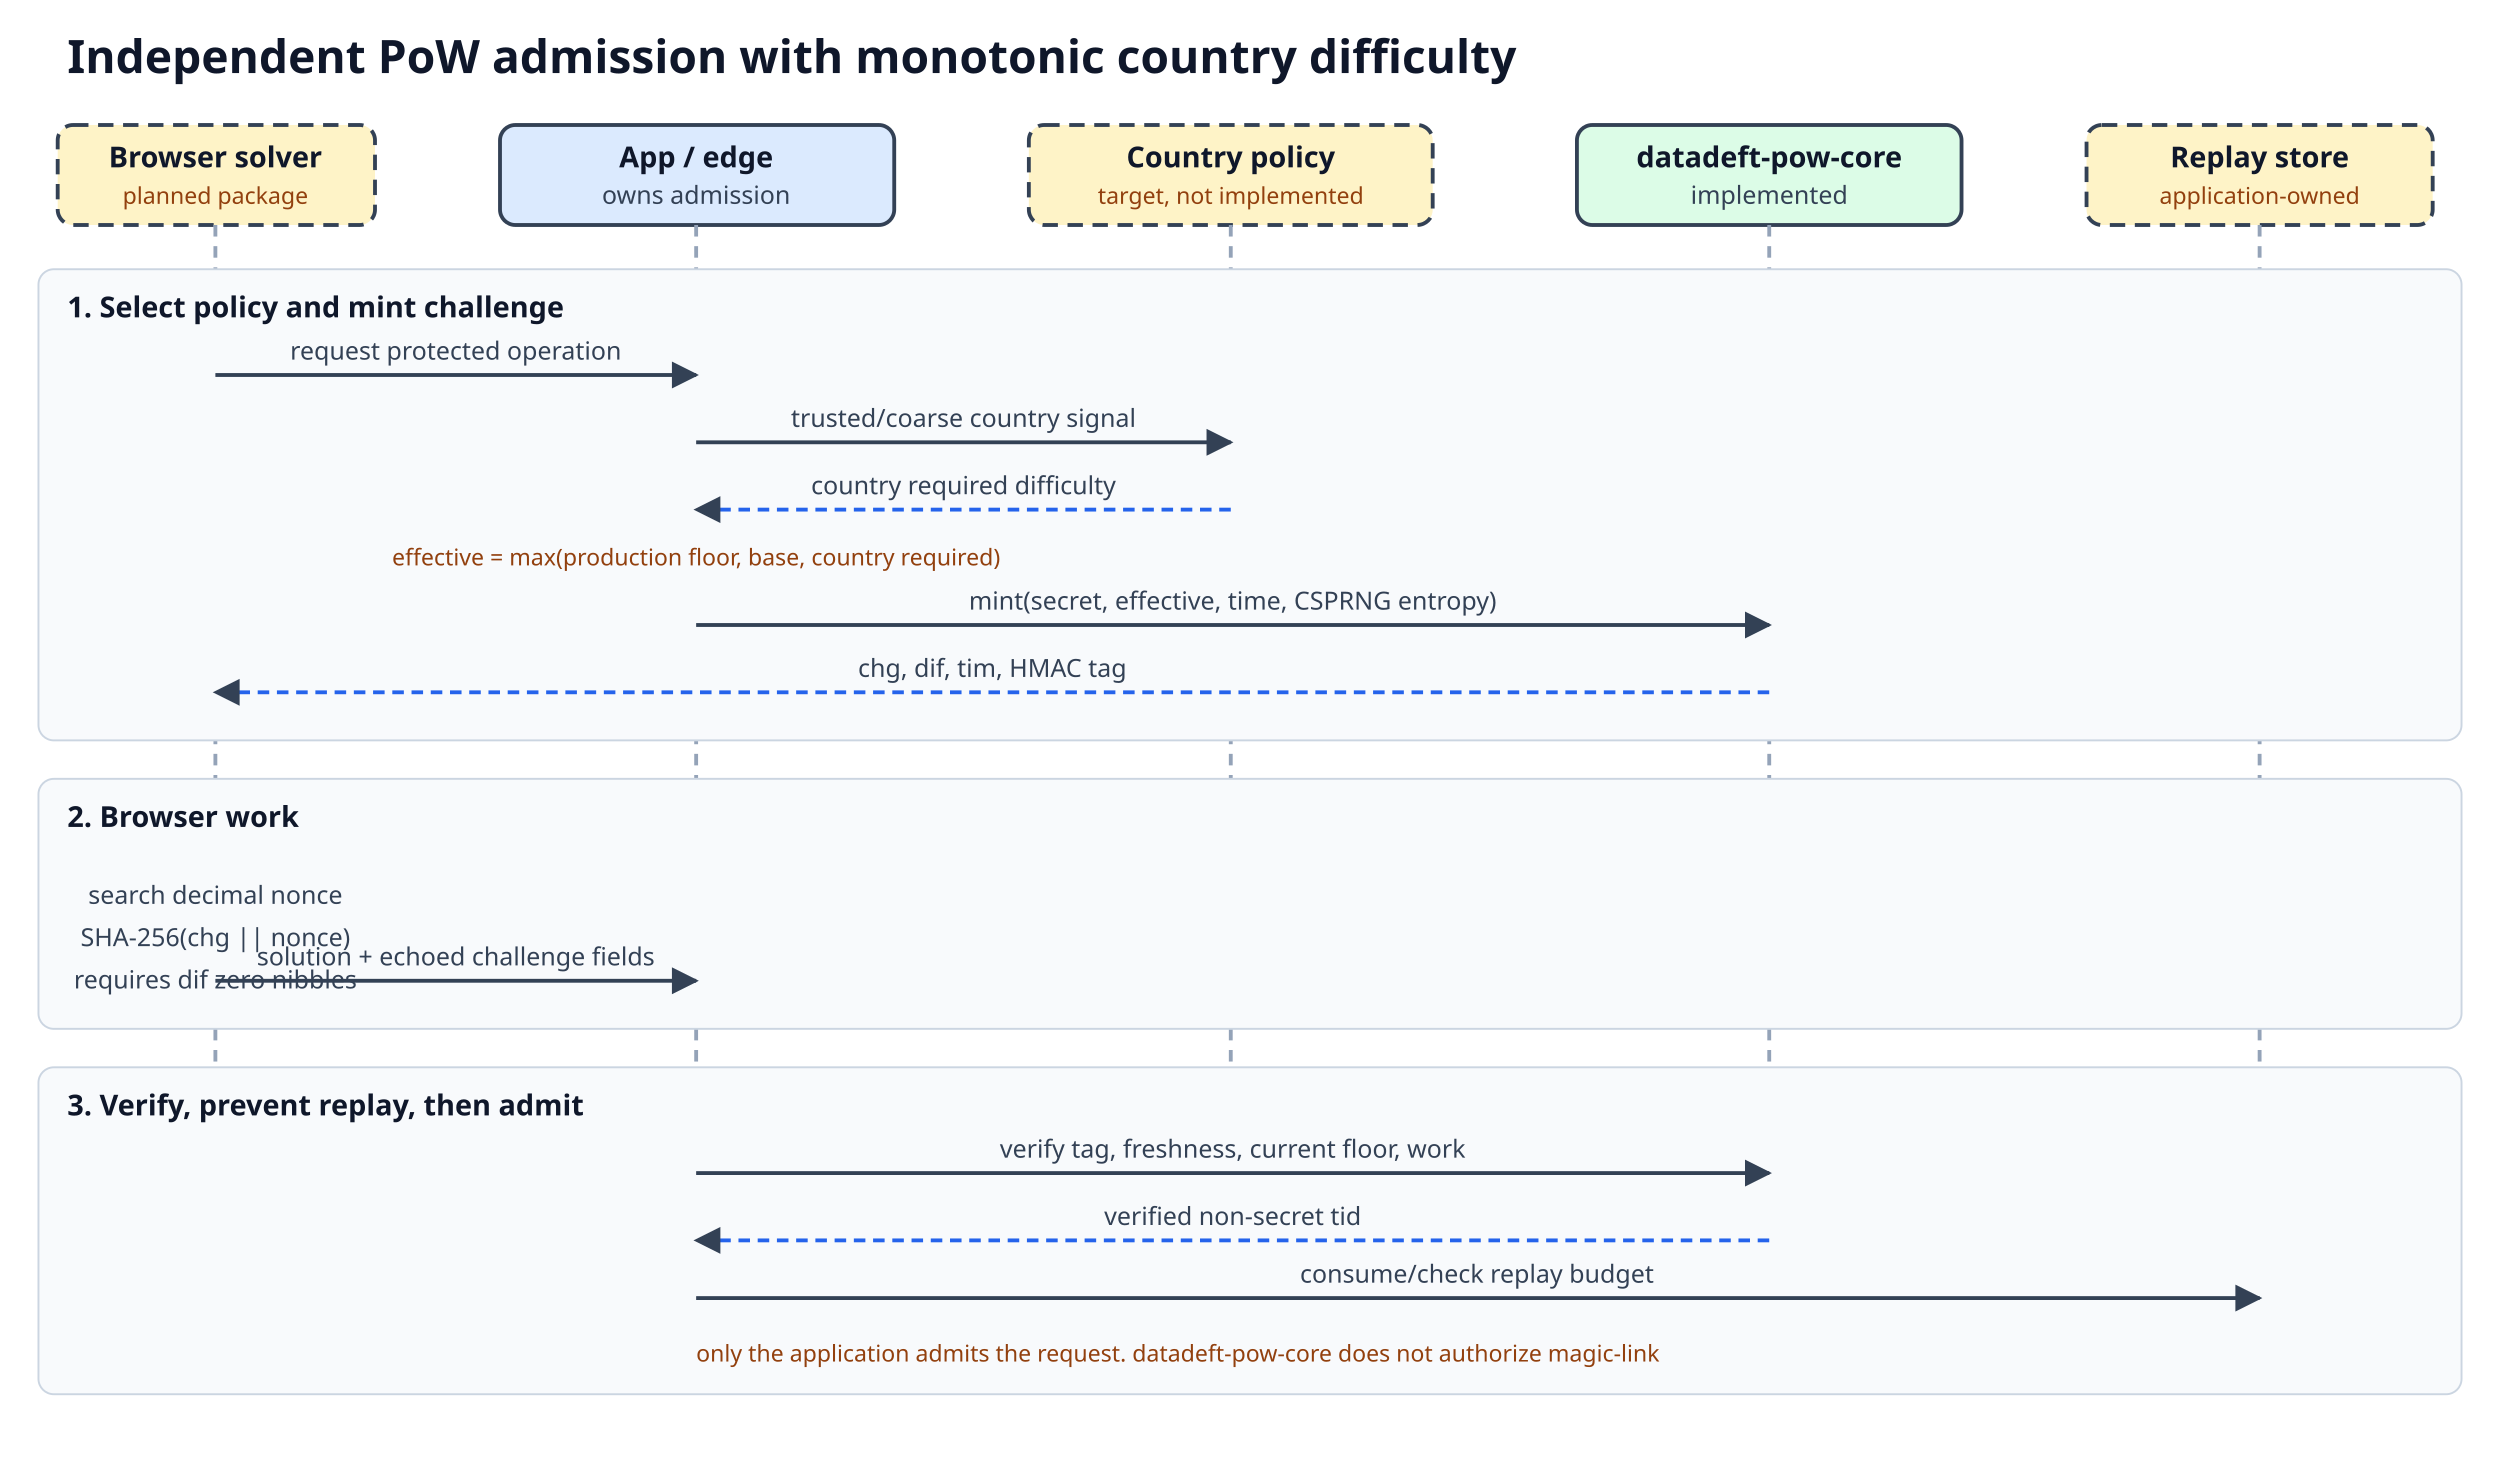
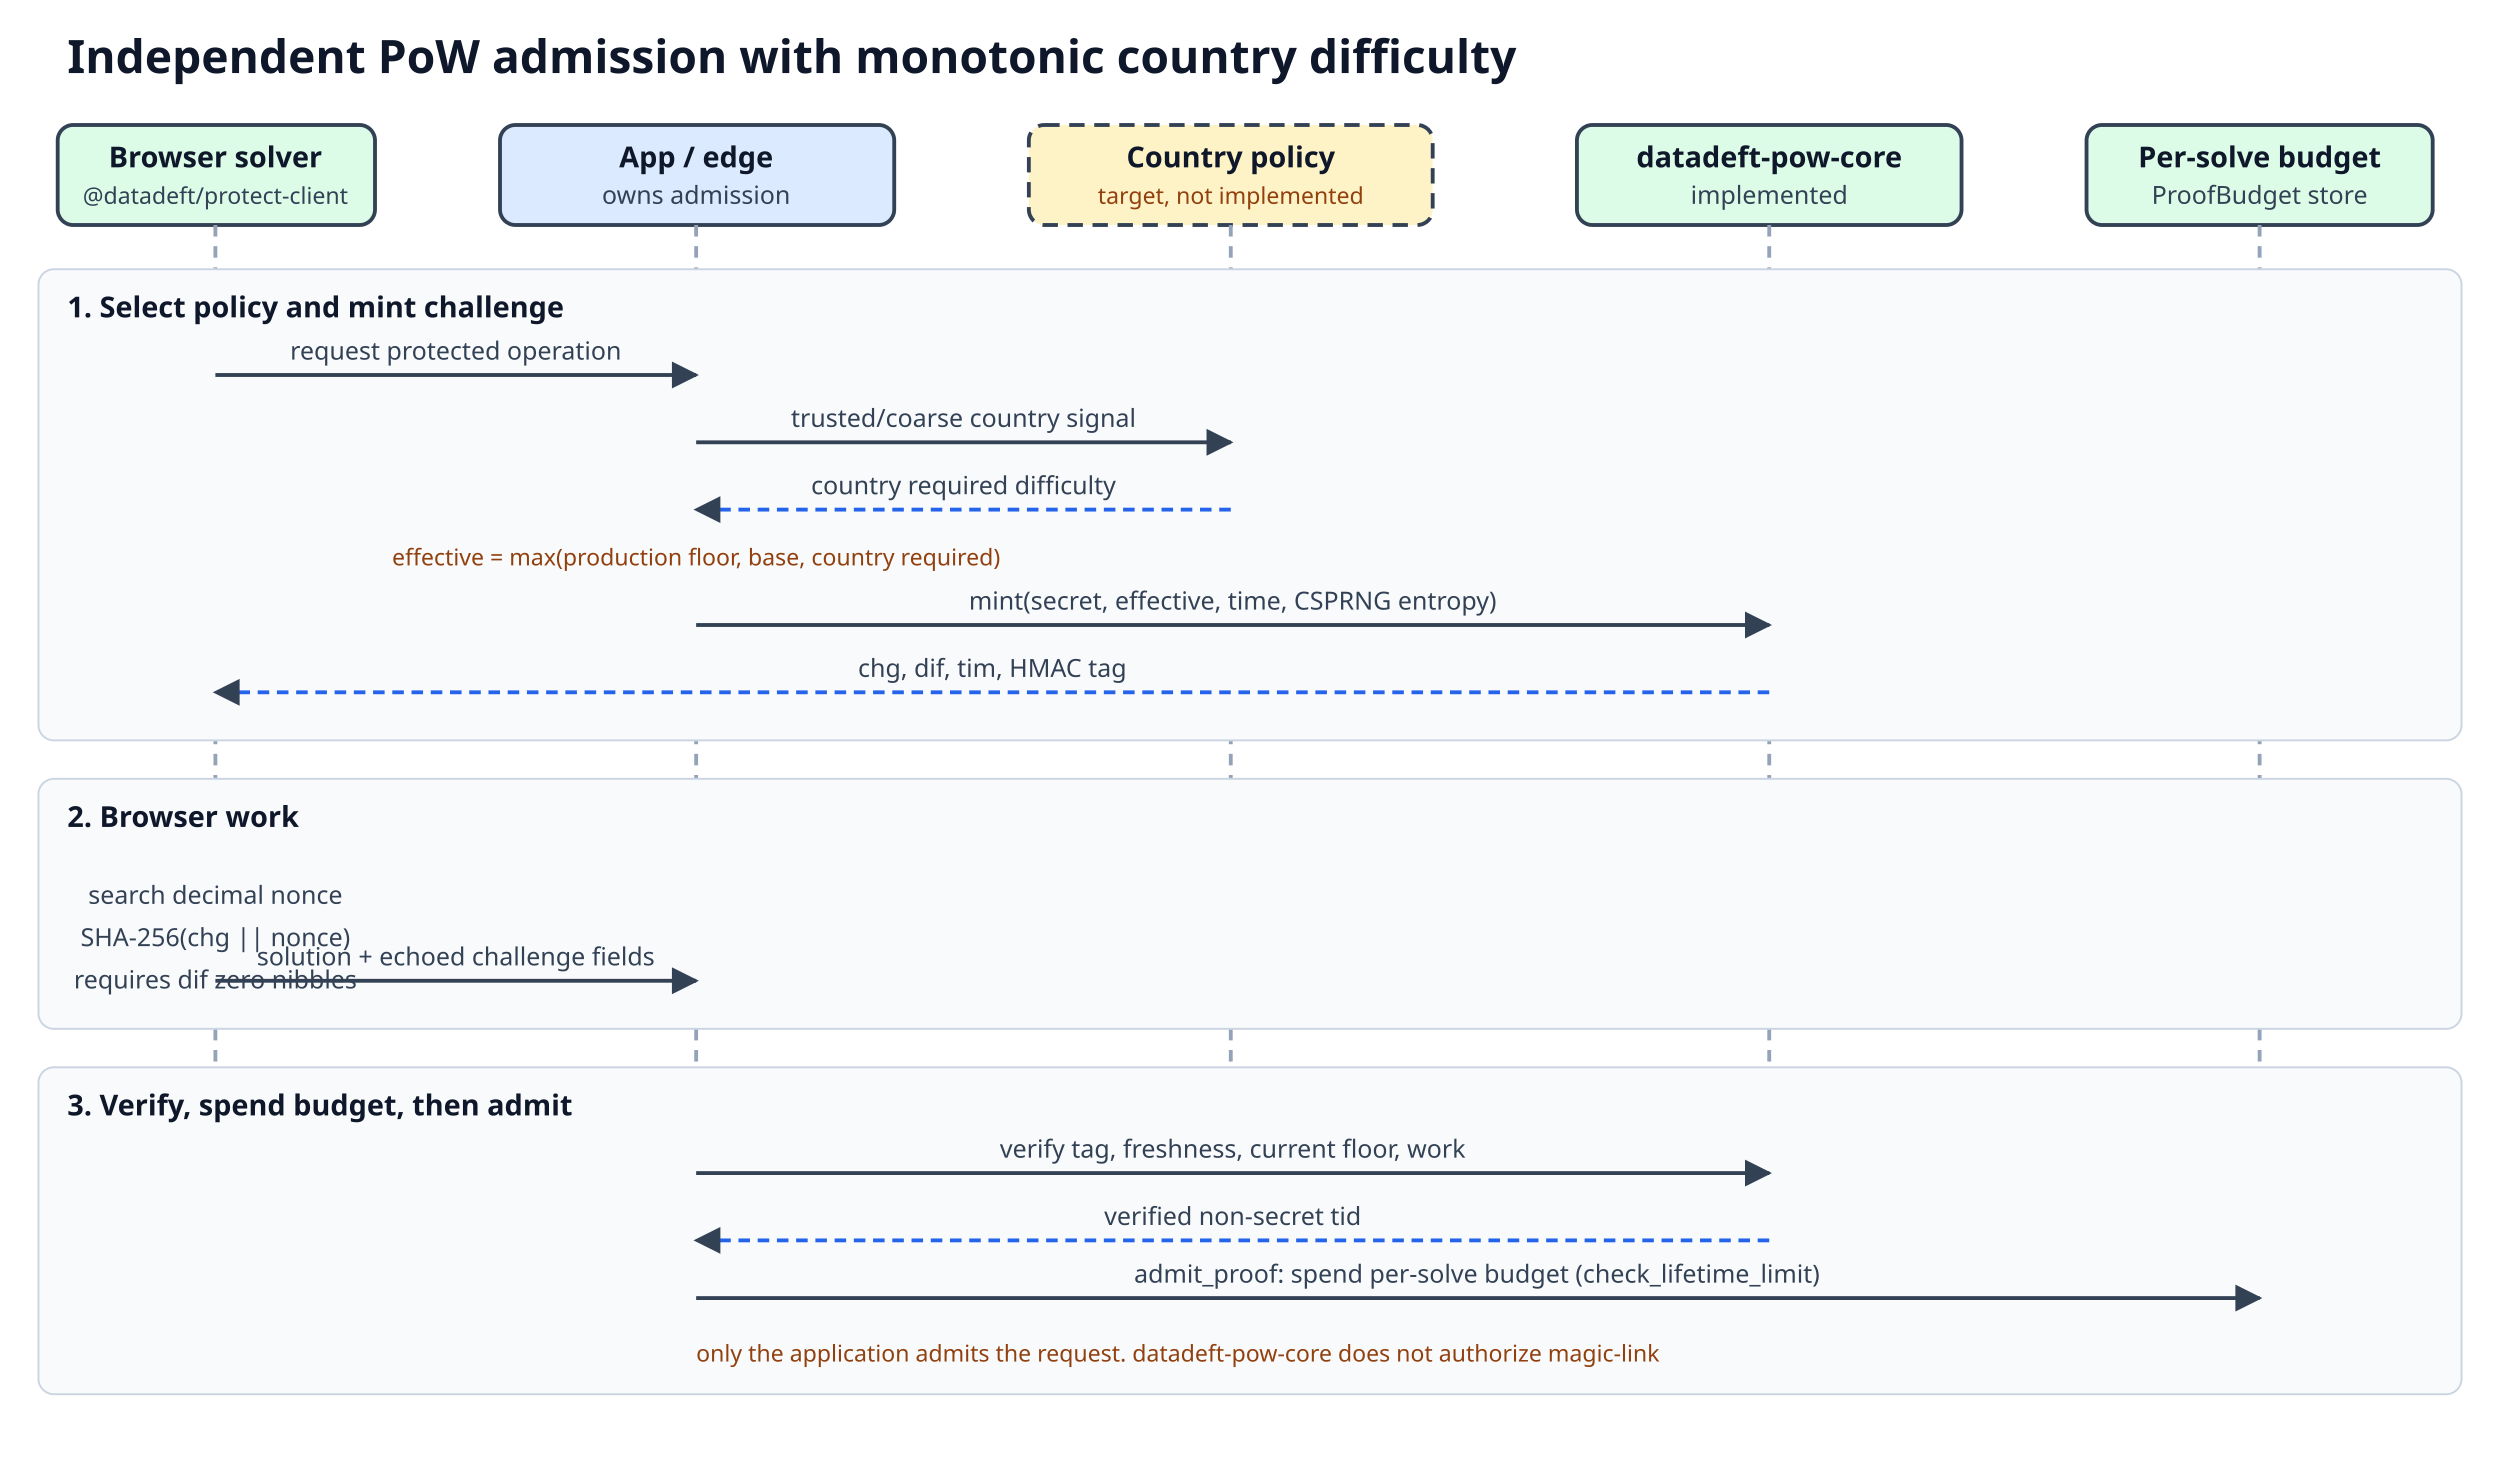
<svg xmlns="http://www.w3.org/2000/svg" width="1300" height="760" viewBox="0 0 1300 760" role="img" aria-labelledby="title desc">
  <defs>
    <marker id="arrow" viewBox="0 0 10 10" refX="9" refY="5" markerWidth="7" markerHeight="7" orient="auto">
      <path d="M0 0L10 5L0 10Z" fill="#334155" />
    </marker>
    <style>.title{font:700 24px system-ui,sans-serif;fill:#0f172a}.head{font:700 15px system-ui,sans-serif;fill:#0f172a}.text{font:13px system-ui,sans-serif;fill:#334155}.note{font:12px system-ui,sans-serif;fill:#92400e}.box{stroke:#334155;stroke-width:2;rx:8}.implemented{fill:#dcfce7}.planned{fill:#fef3c7;stroke-dasharray:8 5}.external{fill:#dbeafe}.life{stroke:#94a3b8;stroke-width:2;stroke-dasharray:6 5}.msg{stroke:#334155;stroke-width:2;marker-end:url(#arrow)}.return{stroke:#2563eb;stroke-width:2;stroke-dasharray:6 4;marker-end:url(#arrow)}.phase{fill:#f8fafc;stroke:#cbd5e1;rx:8}</style>
  </defs>
  <text x="35" y="38" class="title">Independent PoW admission with monotonic country difficulty</text>
-   <rect x="30" y="65" width="165" height="52" class="box planned" />
+   <rect x="30" y="65" width="165" height="52" class="box implemented" />
  <text x="112" y="87" text-anchor="middle" class="head">Browser solver</text>
-   <text x="112" y="106" text-anchor="middle" class="note">planned package</text>
+   <text x="112" y="106" text-anchor="middle" class="text" style="font-size:12px">@datadeft/protect-client</text>
  <rect x="260" y="65" width="205" height="52" class="box external" />
  <text x="362" y="87" text-anchor="middle" class="head">App / edge</text>
  <text x="362" y="106" text-anchor="middle" class="text">owns admission</text>
  <rect x="535" y="65" width="210" height="52" class="box planned" />
  <text x="640" y="87" text-anchor="middle" class="head">Country policy</text>
  <text x="640" y="106" text-anchor="middle" class="note">target, not implemented</text>
  <rect x="820" y="65" width="200" height="52" class="box implemented" />
  <text x="920" y="87" text-anchor="middle" class="head">datadeft-pow-core</text>
  <text x="920" y="106" text-anchor="middle" class="text">implemented</text>
-   <rect x="1085" y="65" width="180" height="52" class="box planned" />
-   <text x="1175" y="87" text-anchor="middle" class="head">Replay store</text>
-   <text x="1175" y="106" text-anchor="middle" class="note">application-owned</text>
+   <rect x="1085" y="65" width="180" height="52" class="box implemented" />
+   <text x="1175" y="87" text-anchor="middle" class="head">Per-solve budget</text>
+   <text x="1175" y="106" text-anchor="middle" class="text">ProofBudget store</text>
  <g>
    <line x1="112" y1="117" x2="112" y2="720" class="life" />
    <line x1="362" y1="117" x2="362" y2="720" class="life" />
    <line x1="640" y1="117" x2="640" y2="720" class="life" />
    <line x1="920" y1="117" x2="920" y2="720" class="life" />
    <line x1="1175" y1="117" x2="1175" y2="720" class="life" />
  </g>
  <rect x="20" y="140" width="1260" height="245" class="phase" />
  <text x="35" y="165" class="head">1. Select policy and mint challenge</text>
  <line x1="112" y1="195" x2="362" y2="195" class="msg" />
  <text x="237" y="187" text-anchor="middle" class="text">request protected operation</text>
  <line x1="362" y1="230" x2="640" y2="230" class="msg" />
  <text x="501" y="222" text-anchor="middle" class="text">trusted/coarse country signal</text>
  <line x1="640" y1="265" x2="362" y2="265" class="return" />
  <text x="501" y="257" text-anchor="middle" class="text">country required difficulty</text>
  <text x="362" y="294" text-anchor="middle" class="note">effective = max(production floor, base, country required)</text>
  <line x1="362" y1="325" x2="920" y2="325" class="msg" />
  <text x="641" y="317" text-anchor="middle" class="text">mint(secret, effective, time, CSPRNG entropy)</text>
  <line x1="920" y1="360" x2="112" y2="360" class="return" />
  <text x="516" y="352" text-anchor="middle" class="text">chg, dif, tim, HMAC tag</text>
  <rect x="20" y="405" width="1260" height="130" class="phase" />
  <text x="35" y="430" class="head">2. Browser work</text>
  <text x="112" y="470" text-anchor="middle" class="text">search decimal nonce</text>
  <text x="112" y="492" text-anchor="middle" class="text">SHA-256(chg || nonce)</text>
  <text x="112" y="514" text-anchor="middle" class="text">requires dif zero nibbles</text>
  <line x1="112" y1="510" x2="362" y2="510" class="msg" />
  <text x="237" y="502" text-anchor="middle" class="text">solution + echoed challenge fields</text>
  <rect x="20" y="555" width="1260" height="170" class="phase" />
-   <text x="35" y="580" class="head">3. Verify, prevent replay, then admit</text>
+   <text x="35" y="580" class="head">3. Verify, spend budget, then admit</text>
  <line x1="362" y1="610" x2="920" y2="610" class="msg" />
  <text x="641" y="602" text-anchor="middle" class="text">verify tag, freshness, current floor, work</text>
  <line x1="920" y1="645" x2="362" y2="645" class="return" />
  <text x="641" y="637" text-anchor="middle" class="text">verified non-secret tid</text>
  <line x1="362" y1="675" x2="1175" y2="675" class="msg" />
-   <text x="768" y="667" text-anchor="middle" class="text">consume/check replay budget</text>
+   <text x="768" y="667" text-anchor="middle" class="text">admit_proof: spend per-solve budget (check_lifetime_limit)</text>
  <text x="362" y="708" class="note">only the application admits the request. datadeft-pow-core does not authorize magic-link</text>
</svg>
